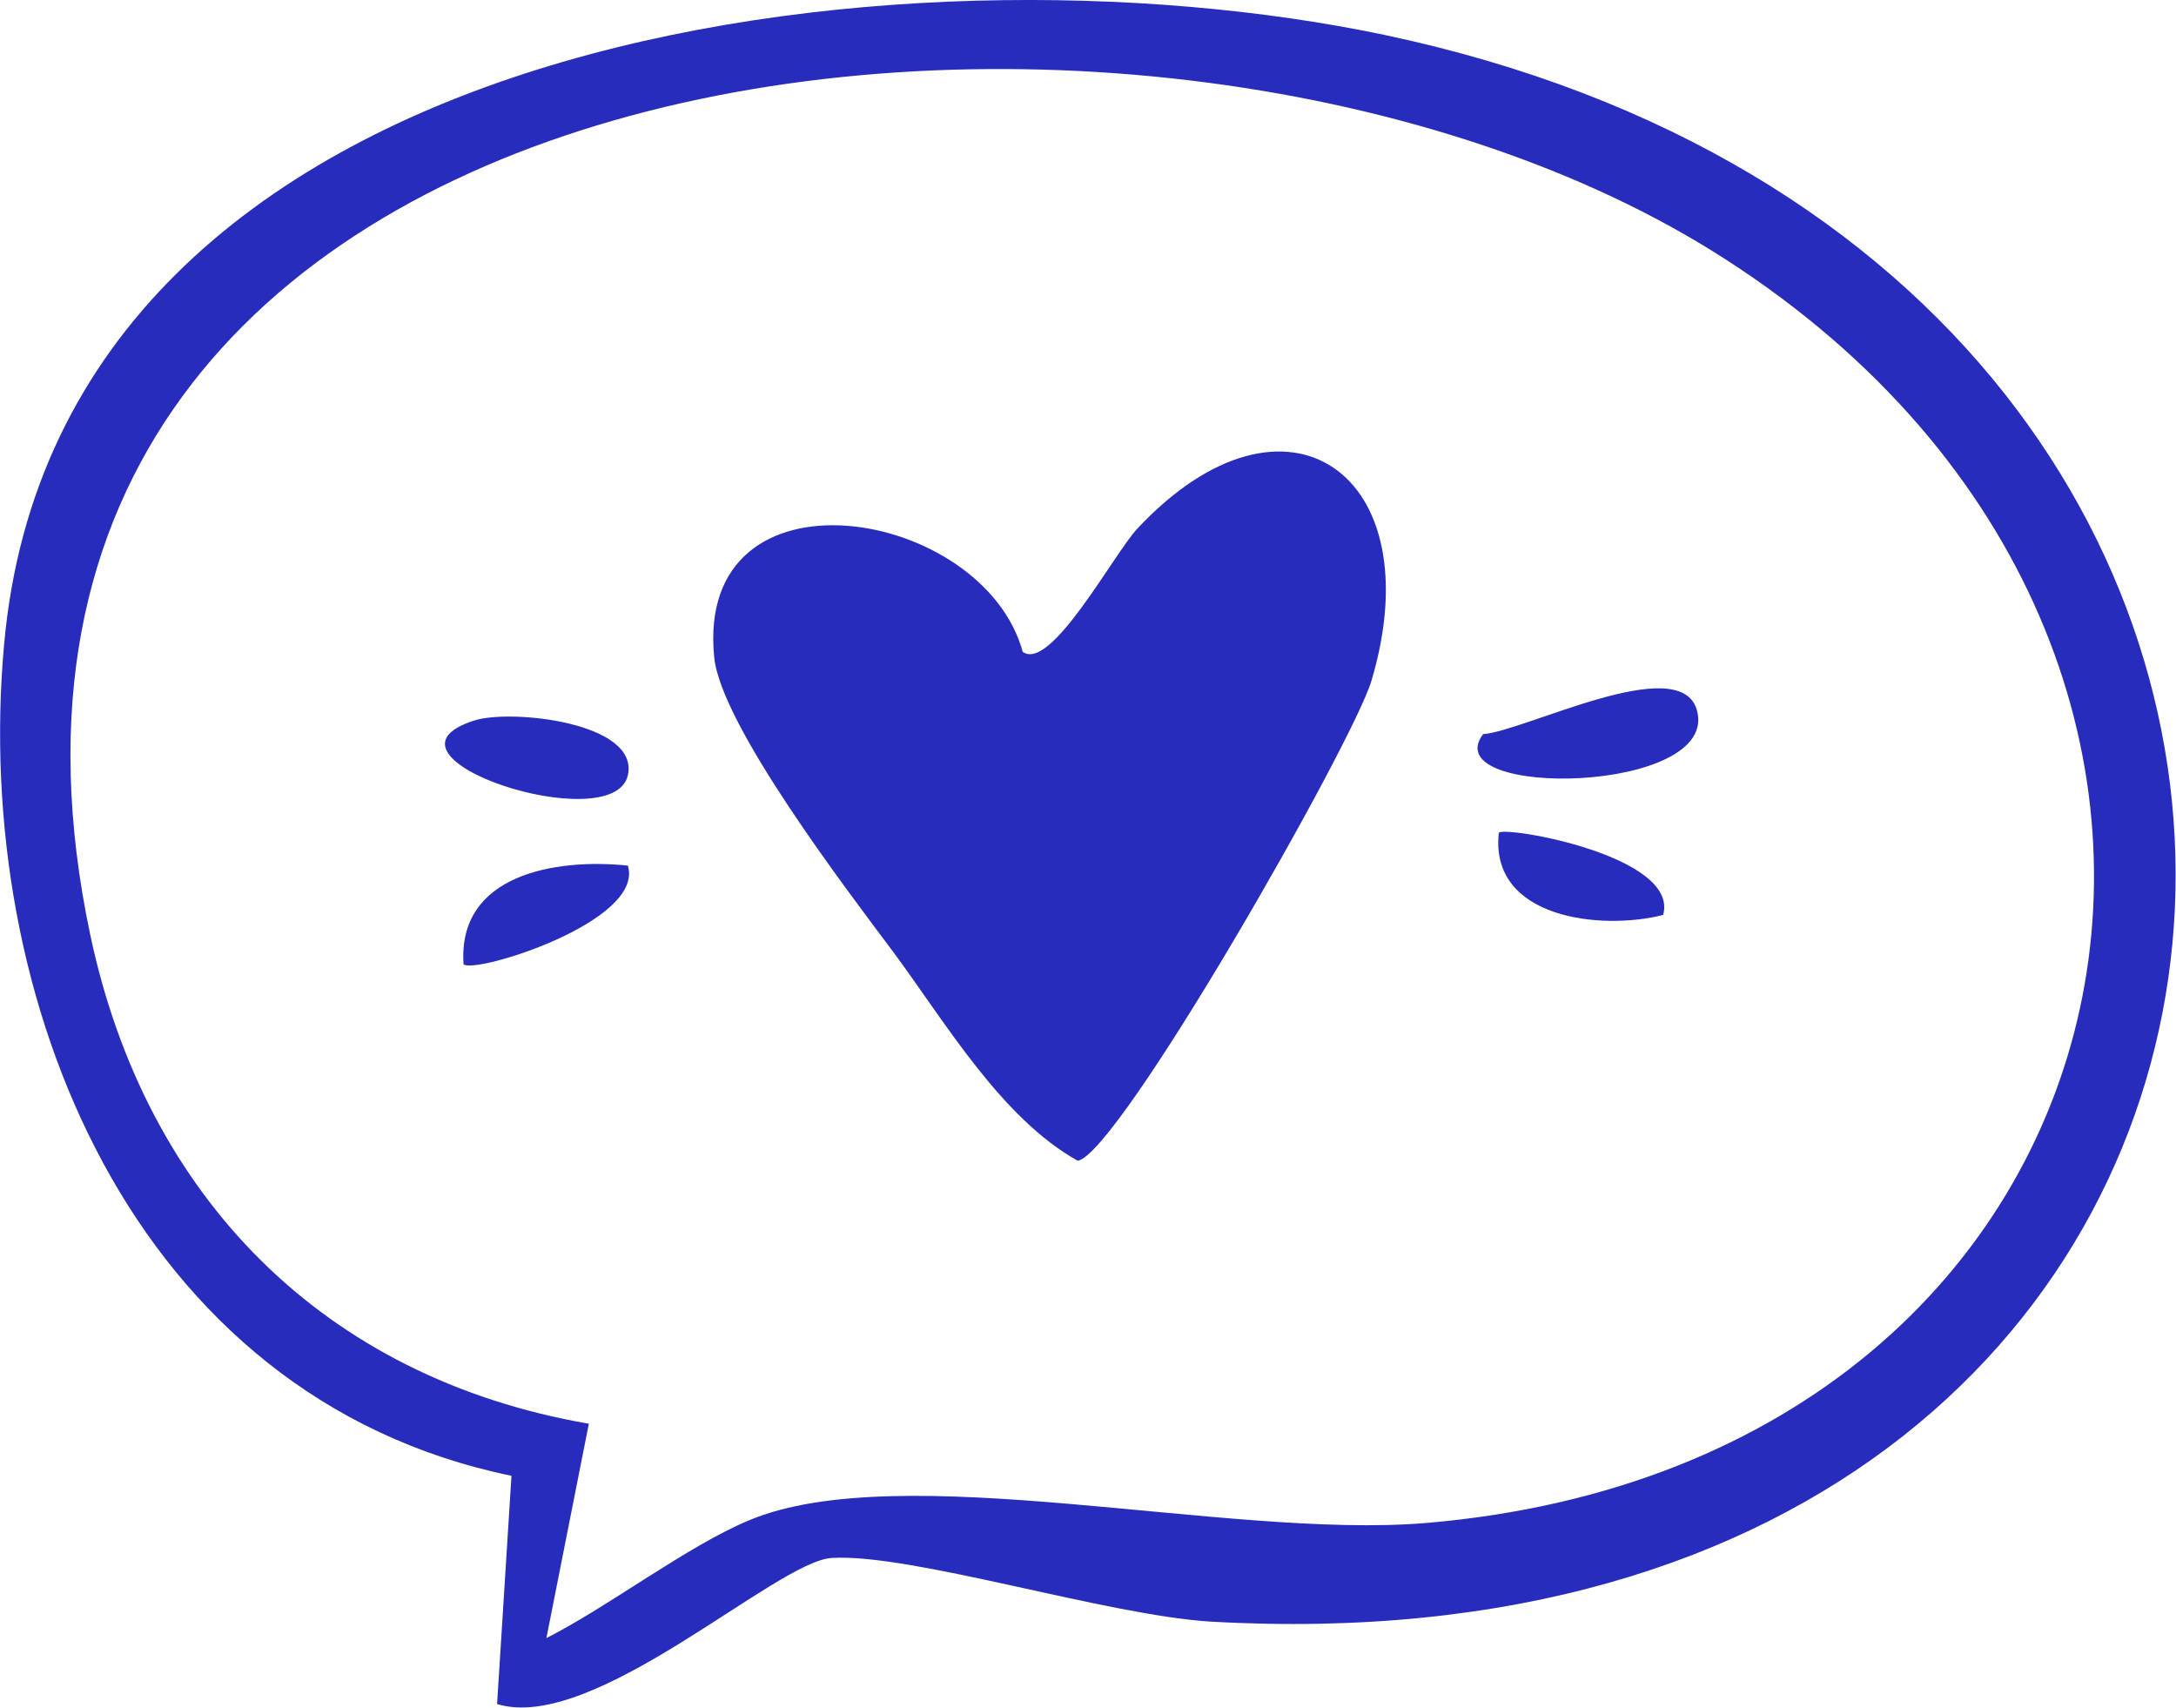
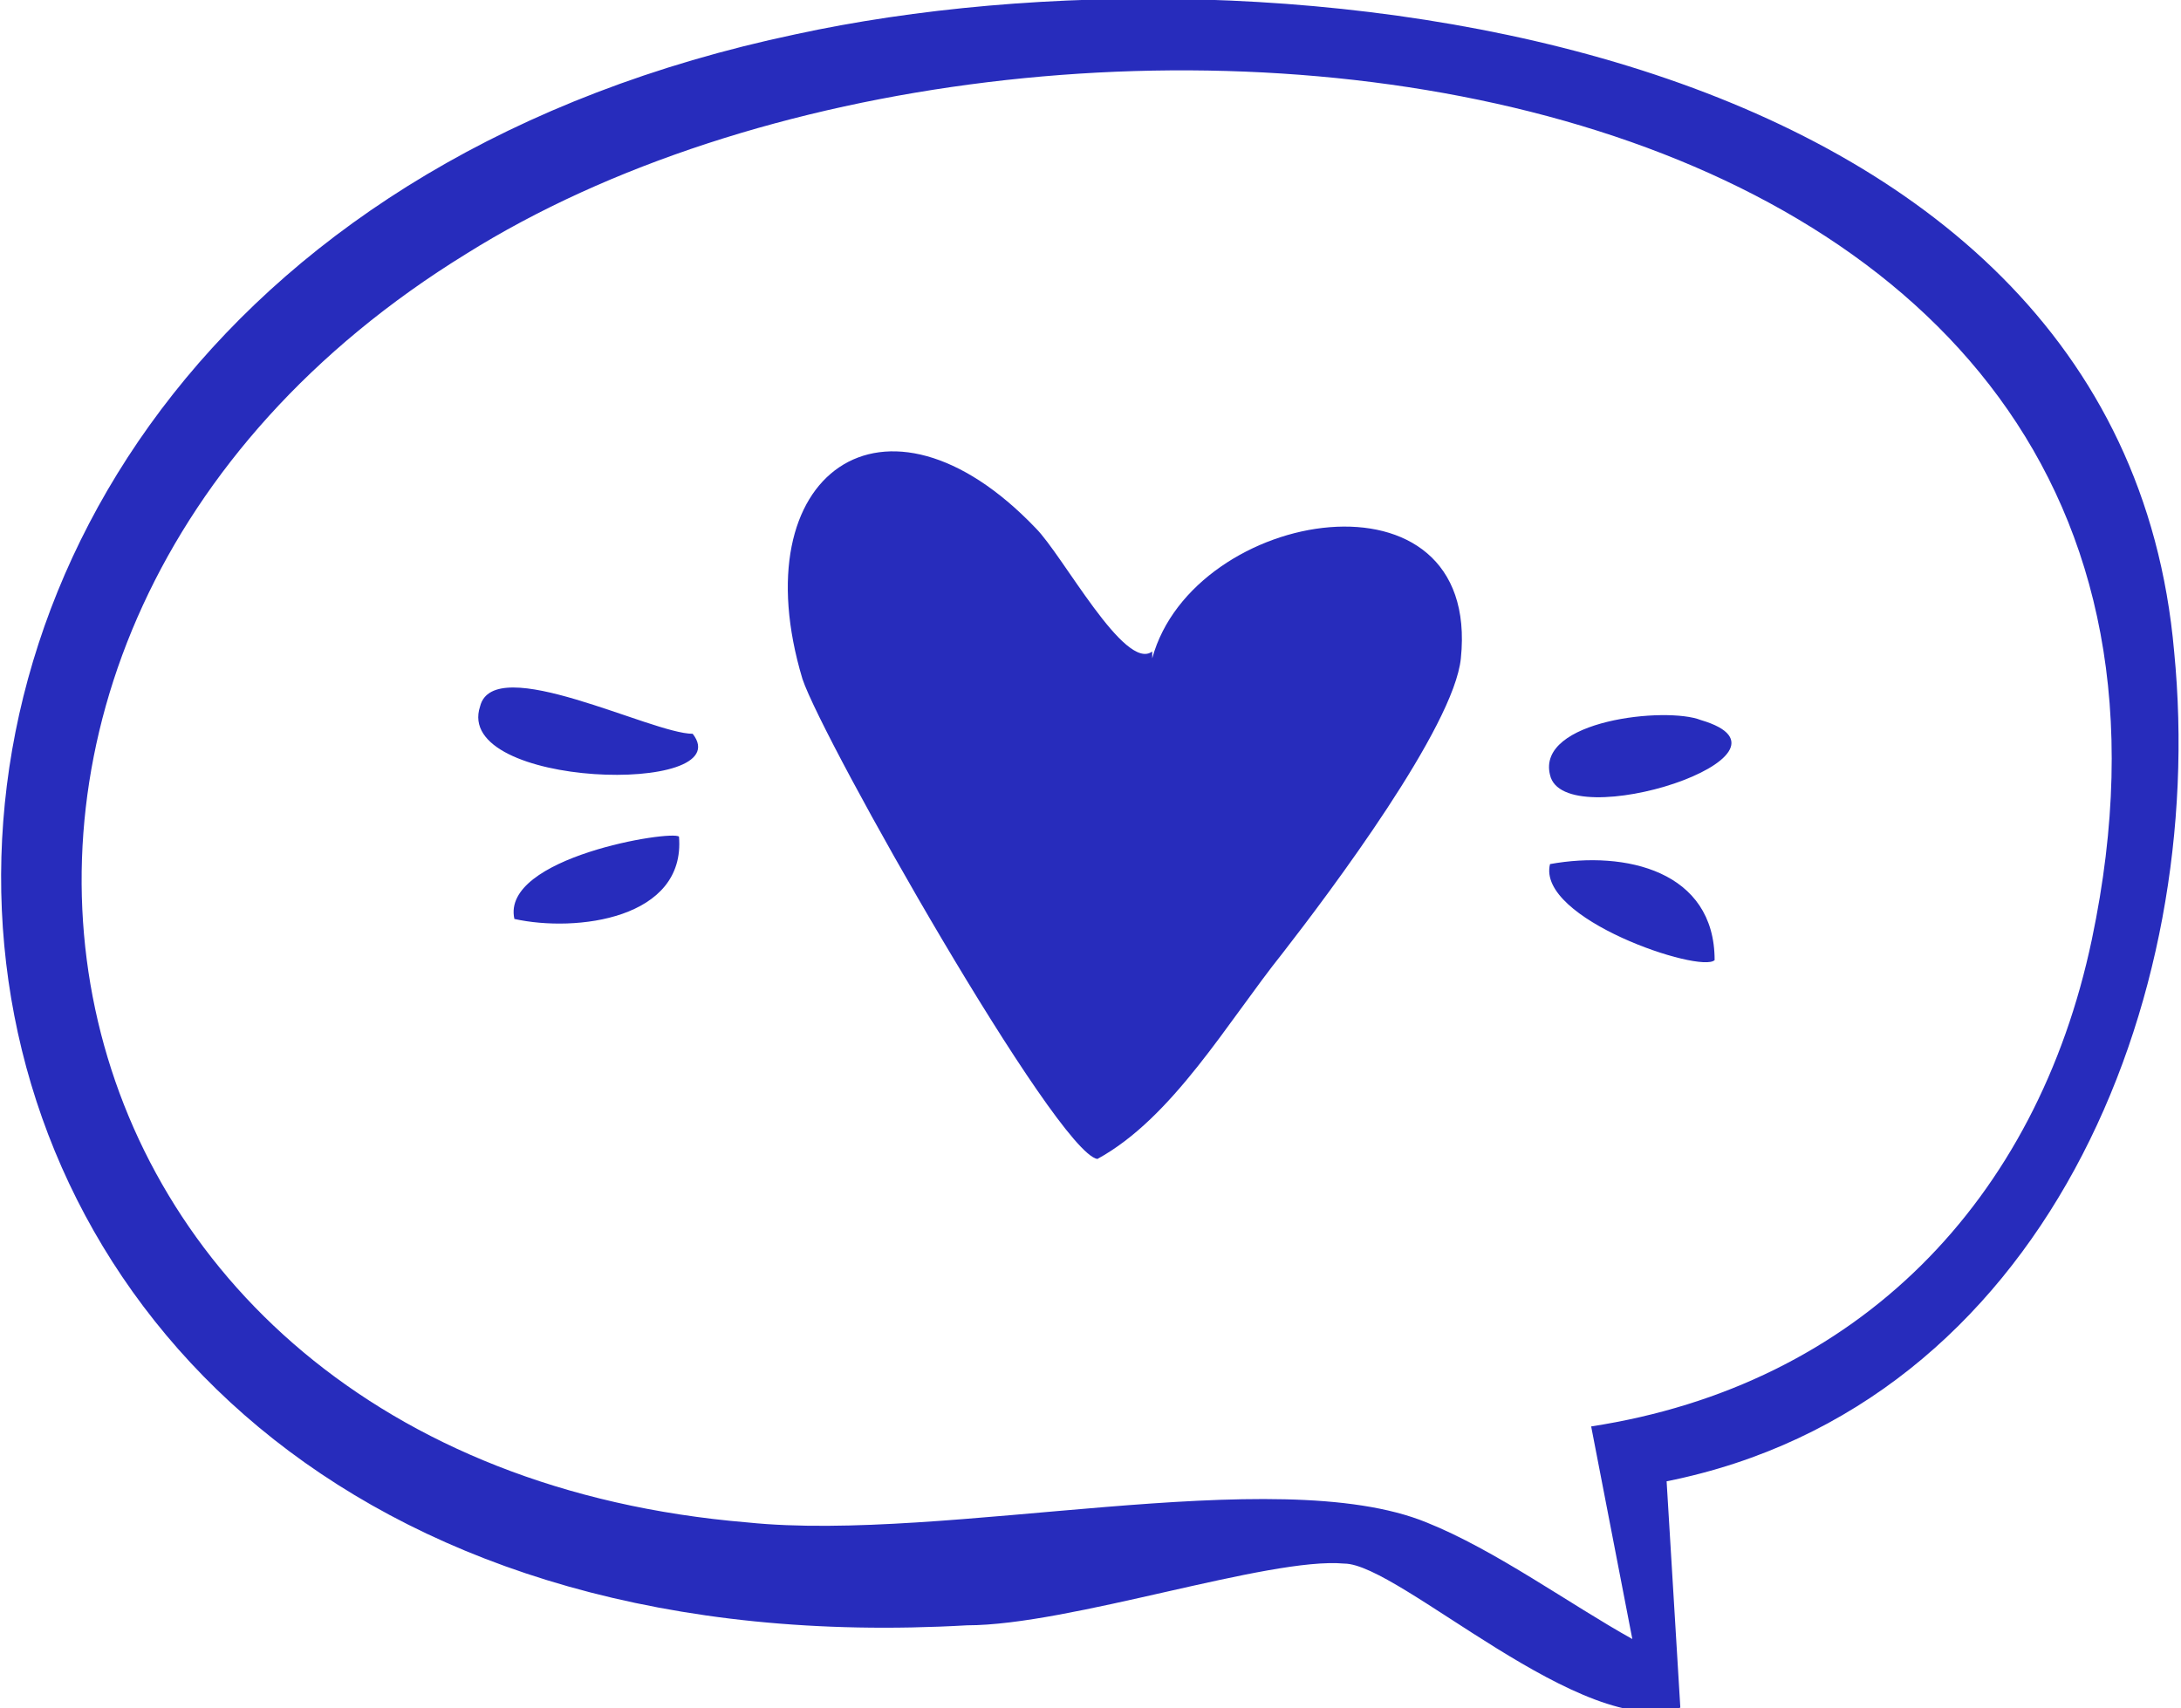
- <svg xmlns="http://www.w3.org/2000/svg" viewBox="0 0 31.78 24.93">
-   <path d="m7.26 24.88.21-3.33C1.93 20.41-.41 14.58.06 9.41.87.38 13.24-.96 20.22.51c16.57 3.5 14.96 24.16-2.53 23.17-1.52-.09-4.38-1-5.54-.93-.81.04-3.49 2.58-4.9 2.13Zm.72-.96c.91-.46 2.05-1.34 2.96-1.72 2.22-.93 6.99.28 9.88.04C31.63 21.33 34.1 9.31 25 3.66 16.63-1.53-1.48.44 1.32 13.66c.81 3.81 3.4 6.46 7.28 7.13l-.62 3.13Z" fill="#272cbc" />
-   <path d="M14.94 9.52c.41.29 1.33-1.44 1.67-1.8 2.17-2.32 4.32-.8 3.42 2.22-.27.91-3.69 6.91-4.29 7.01-1.11-.62-1.92-2-2.68-3.03-.68-.91-2.54-3.34-2.63-4.33-.28-2.89 3.94-2.19 4.51-.06ZM21.66 10.72c.6-.04 2.86-1.21 3.12-.36.37 1.24-3.83 1.31-3.12.36ZM6.93 10.52c.54-.17 2.41.03 2.24.8-.21.94-3.91-.27-2.24-.8ZM9.17 12.64c.25.82-2.25 1.59-2.4 1.44-.09-1.31 1.34-1.55 2.4-1.44ZM24.29 13.36c-.89.23-2.54.06-2.4-1.2.1-.1 2.64.34 2.4 1.2Z" fill="#272cbc" />
+ <svg xmlns="http://www.w3.org/2000/svg" viewBox="0 0 31.8 24.9">
+   <path d="m24.5 24.9-.2-3.3c5.5-1.1 7.9-7 7.4-12.1C30.9.4 18.5-1 11.6.5-5 4-3.4 24.7 14.1 23.7c1.5 0 4.4-1 5.5-.9.8 0 3.5 2.6 4.9 2.1Zm-.7-1c-.9-.5-2-1.3-3-1.7-2.2-.9-7 .3-9.9 0C.1 21.3-2.3 9.3 6.8 3.7c8.3-5.2 26.5-3.3 23.7 10-.8 3.8-3.4 6.5-7.3 7.1l.6 3.1Z" fill="#272cbc" />
+   <path d="M16.8 9.5c-.4.3-1.3-1.4-1.7-1.8-2.2-2.3-4.3-.8-3.4 2.2.3.9 3.7 6.9 4.3 7 1.1-.6 1.9-2 2.7-3 .7-.9 2.5-3.3 2.6-4.3.3-2.9-3.9-2.2-4.5 0ZM10.1 10.7c-.6 0-2.9-1.2-3.1-.4-.4 1.2 3.8 1.3 3.1.4ZM24.8 10.5c-.5-.2-2.4 0-2.2.8.2.9 3.9-.3 2.2-.8ZM22.6 12.6c-.2.8 2.2 1.6 2.4 1.4 0-1.3-1.3-1.6-2.4-1.4ZM7.5 13.4c.9.2 2.5 0 2.4-1.2-.1-.1-2.6.3-2.4 1.2Z" fill="#272cbc" />
</svg>
